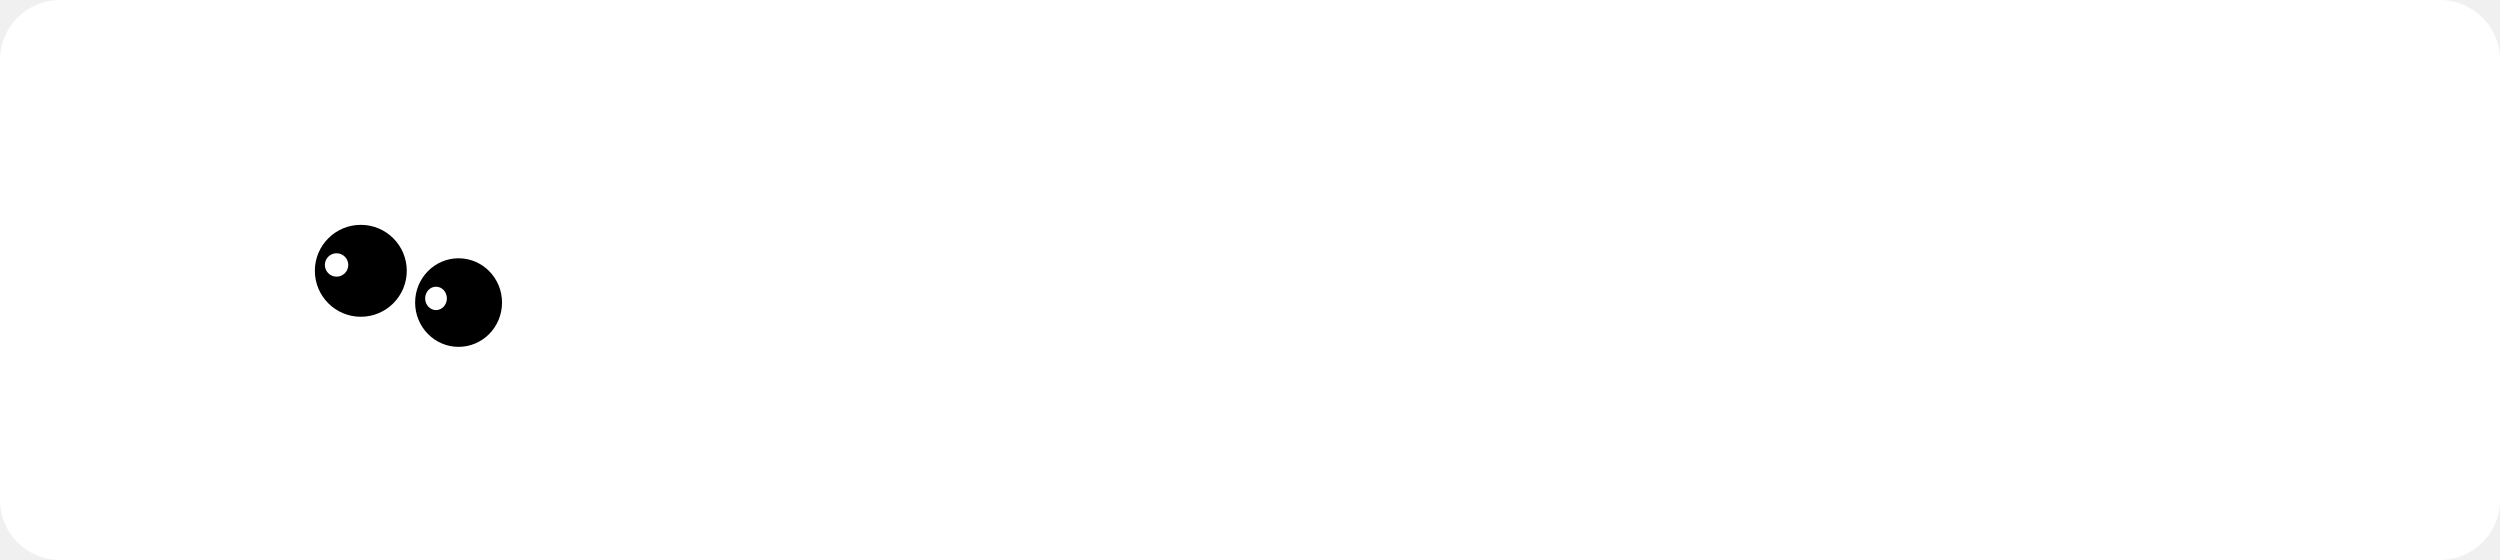
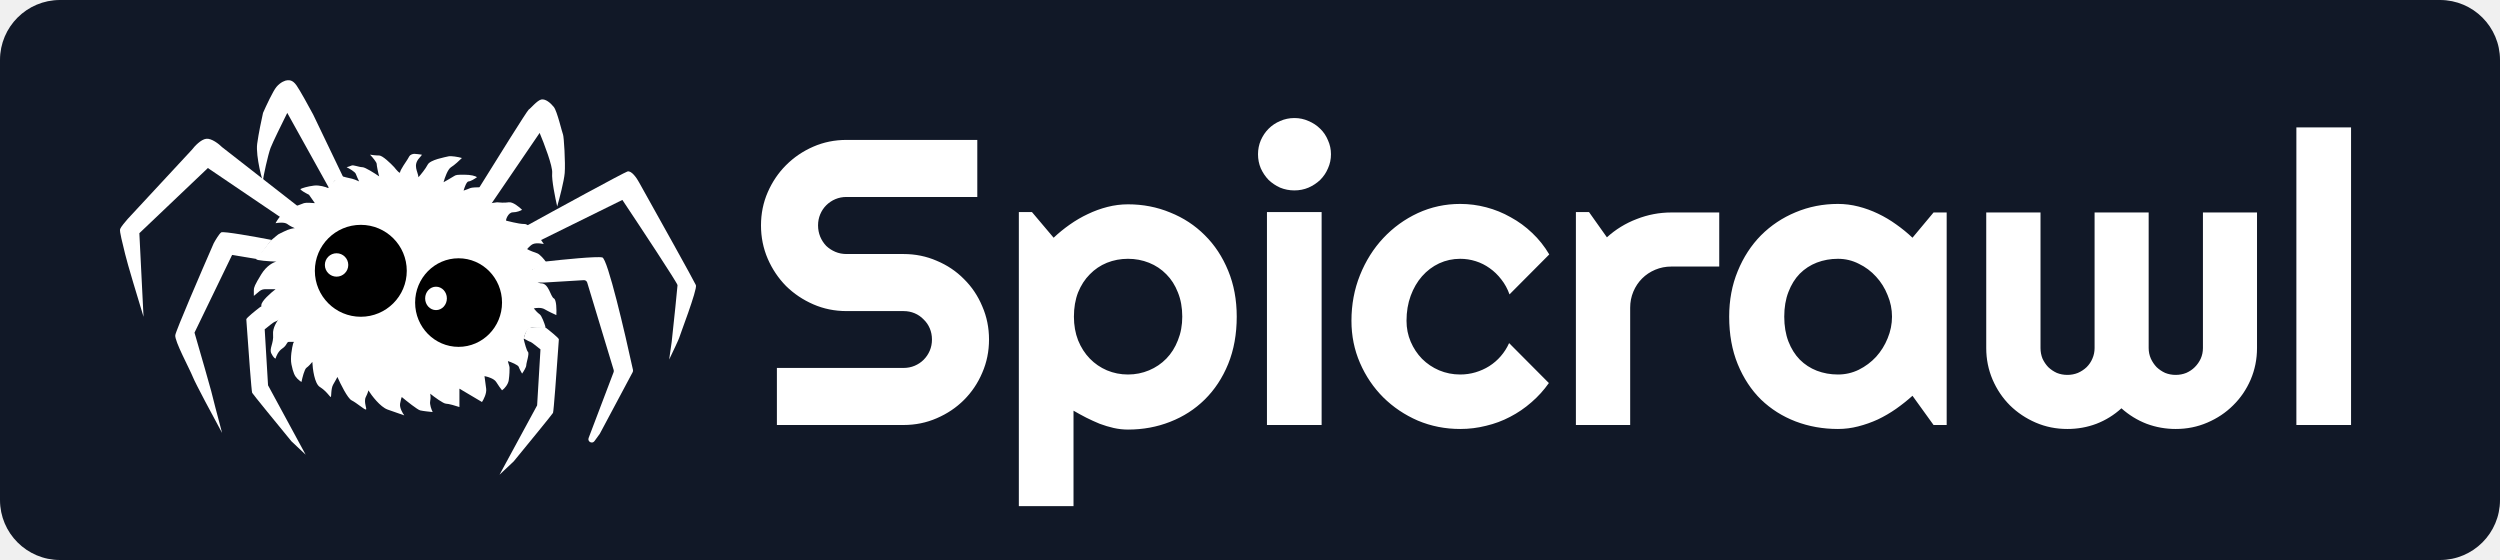
<svg xmlns="http://www.w3.org/2000/svg" viewBox="0 0 500 112" fill="none">
-   <rect width="500" height="112" rx="12" fill="#ffffff" />
+   <rect width="500" height="112" rx="12" fill="#111827" />
  <path d="M46.422 50.986L51.436 51.821L54.277 47.977C51.101 47.364 44.65 46.206 44.249 46.473C43.848 46.74 43.079 48.033 42.745 48.646C40.238 54.384 35.19 66.094 35.056 67.031C34.889 68.2 37.898 73.716 38.566 75.387C39.101 76.724 42.689 83.41 44.416 86.585C43.692 83.855 42.243 78.362 42.243 78.228C42.243 78.095 40.015 70.373 38.901 66.529L46.422 50.986Z" fill="white" />
  <path d="M41.575 33.606L56.617 43.801L59.626 41.294L44.416 29.428C43.804 28.815 42.311 27.623 41.241 27.756C40.171 27.89 38.901 29.261 38.4 29.929L25.53 43.801C25.085 44.303 24.16 45.406 24.026 45.807C23.859 46.308 24.528 48.648 25.029 50.821C25.43 52.559 27.647 59.902 28.706 63.356L27.87 46.643L41.575 33.606Z" fill="white" />
  <path d="M57.453 22.577L65.81 37.619C66.2 37.396 66.679 36.549 66.812 36.282C66.946 36.014 68.205 35.725 68.651 35.446L62.634 22.911C61.798 21.351 59.96 17.998 59.291 17.062C58.456 15.892 57.787 16.059 57.453 16.059C57.119 16.059 56.116 16.393 55.28 17.396C54.612 18.198 53.219 21.184 52.606 22.577C52.328 23.803 51.704 26.756 51.436 28.761C51.102 31.268 52.606 36.784 52.606 36.115C52.606 35.447 53.609 30.934 54.11 29.597C54.511 28.527 56.506 24.471 57.453 22.577Z" fill="white" />
  <path d="M107.928 26.586L97.9 41.294C97.231 40.959 96.028 39.555 95.894 39.287C95.761 39.02 95.727 37.95 95.894 37.449C99.07 32.323 105.488 22.039 105.755 21.905C106.089 21.738 107.427 20.068 108.262 19.9C109.098 19.733 110.101 20.569 110.769 21.405C111.438 22.24 112.441 26.586 112.608 26.92C112.775 27.254 113.109 32.603 112.942 34.608C112.808 36.213 111.883 39.734 111.438 41.294C111.048 39.622 110.301 35.945 110.435 34.608C110.569 33.271 108.819 28.703 107.928 26.586Z" fill="white" />
  <path d="M116.761 56.032L108.931 56.502H107.26C106.805 56.502 106.48 55.296 106.324 54.421C106.277 54.163 106.4 53.906 106.622 53.767L108.803 52.404C108.887 52.351 108.98 52.318 109.078 52.307C112.53 51.914 119.409 51.225 120.463 51.488C121.522 51.753 124.959 66.443 126.596 73.984C126.63 74.138 126.606 74.295 126.532 74.435L119.962 86.754L118.89 88.227C118.431 88.858 117.447 88.326 117.724 87.597L122.722 74.431C122.775 74.293 122.78 74.142 122.737 74L117.441 56.506C117.351 56.21 117.07 56.014 116.761 56.032Z" fill="white" />
  <path d="M124.474 39.986L107.593 48.313L104.752 45.471C110.992 42.017 124.674 34.571 125.477 34.303C126.279 34.036 127.371 35.64 127.816 36.476C131.493 43.05 138.914 56.365 139.182 57.033C139.516 57.869 135.839 67.396 135.839 67.563C135.839 67.697 134.502 70.516 133.833 71.908L134.335 68.398C134.725 64.777 135.505 57.434 135.505 57.033C135.505 56.632 128.151 45.501 124.474 39.986Z" fill="white" />
  <path d="M105.922 65.53C105.387 65.53 104.919 66.979 104.752 67.703C105.142 67.926 105.956 68.372 106.089 68.372C106.223 68.372 107.482 69.374 108.095 69.876L107.426 81.074L99.905 94.946L102.747 92.272C105.309 89.152 110.468 82.846 110.602 82.578C110.736 82.311 111.326 74.221 111.605 70.21C111.66 69.542 111.772 68.138 111.772 67.87C111.772 67.603 109.878 66.088 108.931 65.363C108.151 65.419 106.457 65.53 105.922 65.53Z" fill="white" />
  <path d="M55.112 61.519C55.647 61.519 56.115 62.967 56.282 63.691C55.892 63.914 55.079 64.36 54.945 64.36C54.811 64.36 53.552 65.363 52.939 65.864L53.608 77.062L61.129 90.934L58.288 88.26C55.725 85.14 50.566 78.834 50.432 78.566C50.299 78.299 49.708 70.21 49.429 66.198C49.374 65.53 49.262 64.126 49.262 63.859C49.262 63.591 51.157 62.076 52.104 61.352C52.884 61.407 54.577 61.519 55.112 61.519Z" fill="white" />
  <path d="M58.29 72.883C58.022 71.546 58.401 69.54 58.624 68.705L58.791 68.371H57.788C57.287 68.371 57.454 69.039 56.451 69.708C55.649 70.243 55.225 71.268 55.114 71.713C55.003 71.713 54.679 71.513 54.278 70.711C53.777 69.708 54.78 68.705 54.613 66.867C54.495 65.572 55.406 64.181 56.043 63.449C55.77 63.651 55.265 63.858 54.446 63.858C53.242 63.858 51.938 65.418 51.437 66.198C51.381 65.864 51.303 64.894 51.437 63.691C51.604 62.187 52.273 62.02 52.273 61.017C52.273 60.215 54.167 58.566 55.114 57.841H52.941C52.407 57.841 51.938 58.176 51.771 58.343L50.769 59.178V58.008C50.769 57.507 50.936 57.006 52.273 54.833C53.342 53.095 54.724 52.437 55.281 52.326C53.889 52.27 51.136 52.092 51.27 51.825C51.404 51.557 53.22 49.262 54.111 48.148C54.167 48.092 54.446 47.847 55.114 47.312C55.95 46.643 55.448 46.978 56.785 46.309C57.855 45.774 58.68 45.641 58.958 45.641C58.68 45.529 57.989 45.206 57.454 44.805C56.919 44.404 55.671 44.526 55.114 44.638C55.281 44.303 55.783 43.468 56.451 42.799C57.12 42.131 58.735 41.407 59.46 41.128C59.738 41.017 60.396 40.76 60.797 40.627C61.198 40.493 62.412 40.571 62.969 40.627L61.8 38.955C61.131 38.621 59.861 37.919 60.128 37.785C60.462 37.618 61.465 37.284 62.802 37.117C63.872 36.983 65.142 37.395 65.644 37.618C66.089 37.005 67.148 35.713 67.816 35.445C68.652 35.111 68.819 35.445 69.822 35.612C70.624 35.746 71.493 36.114 71.828 36.281C71.66 35.947 71.293 35.178 71.159 34.777C71.025 34.376 69.878 33.718 69.321 33.44C69.543 33.384 70.056 33.239 70.323 33.105C70.658 32.938 71.828 33.44 72.496 33.44C73.031 33.44 74.947 34.665 75.839 35.278C75.616 34.554 75.337 33.105 75.337 32.771C75.338 32.472 74.502 31.434 74 30.933C74.335 30.988 75.17 31.1 75.839 31.1C76.507 31.1 78.123 32.66 78.847 33.44C79.237 33.941 80.017 34.844 80.017 34.443C80.017 34.041 81.354 32.103 81.354 32.103C81.354 32.103 81.688 31.601 81.856 31.266C82.005 30.967 82.524 30.766 82.858 30.766C83.126 30.766 83.973 30.877 84.363 30.933C84.363 31.044 84.181 31.241 83.861 31.601C82.524 33.105 83.583 34.275 83.694 35.445C84.14 34.944 85.131 33.741 85.533 32.938C86.034 31.936 89.042 31.434 89.711 31.266C90.178 31.149 91.661 31.378 92.385 31.601C91.939 32.046 90.881 33.038 90.212 33.439C89.544 33.84 88.931 35.612 88.708 36.447C89.21 36.169 90.313 35.545 90.714 35.278C91.215 34.944 91.382 34.944 92.883 34.944H92.886C94.119 34.944 95.059 35.166 95.394 35.445C95.004 35.724 94.123 36.281 93.722 36.281C93.321 36.281 92.886 37.506 92.719 38.119C93.054 38.008 93.789 37.751 94.056 37.618C94.324 37.484 95.505 37.45 96.062 37.45V38.788C96.062 39.456 97.51 40.292 98.235 40.626L99.405 40.459C99.85 40.514 100.942 40.592 101.745 40.459C102.547 40.325 103.862 41.406 104.419 41.963C104.14 42.13 103.382 42.464 102.58 42.464C101.577 42.464 101.076 44.136 101.243 44.136C101.41 44.136 103.583 44.804 104.92 44.804C105.99 44.804 107.929 47.478 108.764 48.815C108.764 48.815 107.367 48.471 106.591 48.815C106.041 49.059 105.421 49.818 105.421 49.818C105.867 50.097 106.926 50.487 107.427 50.654C107.935 50.822 108.876 51.879 109.266 52.492L106.424 53.996C106.536 54.888 107.059 56.67 108.263 56.67C109.767 56.67 110.101 59.345 110.77 59.679C111.305 59.946 111.327 62.019 111.271 63.022C110.77 62.799 109.6 62.253 108.931 61.852C108.263 61.451 107.204 61.574 106.759 61.685C106.981 61.964 107.527 62.588 107.929 62.855C108.33 63.123 108.876 64.638 109.098 65.362C108.764 65.474 107.795 65.663 106.591 65.529C105.388 65.395 104.864 67.033 104.753 67.869C104.92 68.593 105.321 70.109 105.589 70.376C105.923 70.71 105.254 72.549 105.254 73.05C105.254 73.451 104.697 74.332 104.419 74.722C104.252 74.443 103.884 73.785 103.75 73.384C103.616 72.983 102.246 72.437 101.577 72.215C101.633 72.605 101.912 73.218 101.912 73.552C101.912 74.053 101.912 74.889 101.745 76.059C101.629 76.864 100.909 77.73 100.407 78.064C100.185 77.786 99.639 77.061 99.237 76.393C98.836 75.724 97.51 75.334 96.898 75.223C96.953 75.669 97.098 76.794 97.232 77.73C97.366 78.666 96.731 79.903 96.396 80.404L91.884 77.73V79.736V81.407C91.215 81.184 89.744 80.738 89.21 80.738C88.675 80.738 86.87 79.401 86.034 78.733C86.09 78.956 86.168 79.568 86.034 80.237C85.9 80.905 86.312 81.964 86.535 82.41C85.922 82.354 84.563 82.209 84.028 82.075C83.493 81.942 81.354 80.237 80.351 79.401C80.296 79.513 80.151 79.936 80.017 80.738C79.883 81.541 80.519 82.632 80.853 83.078C80.351 82.911 78.981 82.443 77.51 81.908C76.039 81.373 74.335 79.123 73.666 78.064C73.666 78.176 73.566 78.599 73.165 79.401C72.663 80.404 73.499 81.908 73.165 81.908C72.83 81.908 71.326 80.571 70.323 80.07C69.521 79.669 68.095 76.783 67.482 75.39C67.371 75.613 67.047 76.226 66.646 76.894C66.145 77.73 66.312 79.401 66.145 79.401C65.978 79.401 65.309 78.231 63.972 77.396C62.903 76.727 62.524 73.774 62.468 72.382C62.245 72.66 61.699 73.284 61.298 73.552C60.897 73.819 60.462 75.557 60.295 76.393C60.184 76.337 59.861 76.125 59.46 75.724C58.958 75.223 58.624 74.554 58.29 72.883Z" fill="white" />
  <circle cx="72.162" cy="54.161" r="9.192" fill="black" />
  <ellipse cx="91.715" cy="60.514" rx="8.691" ry="8.858" fill="black" />
  <circle cx="67.314" cy="52.992" r="2.34" fill="white" />
  <ellipse cx="87.203" cy="59.68" rx="2.173" ry="2.34" fill="white" />
  <path d="M152.198 45.08C152.198 42.72 152.649 40.507 153.55 38.44C154.451 36.372 155.671 34.569 157.208 33.032C158.772 31.468 160.588 30.235 162.656 29.334C164.723 28.433 166.937 27.982 169.296 27.982H195.459V39.394H169.296C168.5 39.394 167.758 39.539 167.069 39.831C166.38 40.123 165.77 40.534 165.24 41.064C164.736 41.567 164.339 42.164 164.047 42.853C163.756 43.542 163.61 44.284 163.61 45.08C163.61 45.875 163.756 46.63 164.047 47.346C164.339 48.035 164.736 48.645 165.24 49.175C165.77 49.679 166.38 50.076 167.069 50.368C167.758 50.659 168.5 50.805 169.296 50.805H180.707C183.066 50.805 185.28 51.256 187.347 52.157C189.441 53.032 191.257 54.251 192.795 55.815C194.359 57.353 195.578 59.168 196.453 61.263C197.354 63.33 197.805 65.543 197.805 67.903C197.805 70.262 197.354 72.475 196.453 74.543C195.578 76.61 194.359 78.426 192.795 79.99C191.257 81.528 189.441 82.747 187.347 83.648C185.28 84.549 183.066 85 180.707 85H155.379V73.588H180.707C181.502 73.588 182.245 73.443 182.934 73.151C183.623 72.859 184.219 72.462 184.723 71.958C185.253 71.428 185.664 70.819 185.956 70.129C186.247 69.44 186.393 68.698 186.393 67.903C186.393 67.107 186.247 66.365 185.956 65.676C185.664 64.987 185.253 64.39 184.723 63.887C184.219 63.357 183.623 62.946 182.934 62.654C182.245 62.362 181.502 62.217 180.707 62.217H169.296C166.937 62.217 164.723 61.766 162.656 60.865C160.588 59.964 158.772 58.744 157.208 57.207C155.671 55.643 154.451 53.827 153.55 51.76C152.649 49.665 152.198 47.439 152.198 45.08ZM214.703 101.223H203.769V42.416H206.393L210.727 47.545C211.708 46.617 212.781 45.742 213.948 44.921C215.114 44.099 216.32 43.396 217.566 42.813C218.838 42.203 220.15 41.726 221.502 41.382C222.854 41.037 224.219 40.865 225.598 40.865C228.593 40.865 231.403 41.408 234.027 42.495C236.678 43.555 238.984 45.066 240.946 47.028C242.934 48.989 244.498 51.362 245.637 54.145C246.777 56.902 247.347 59.964 247.347 63.33C247.347 66.829 246.777 69.984 245.637 72.793C244.498 75.577 242.934 77.949 240.946 79.91C238.984 81.846 236.678 83.33 234.027 84.364C231.403 85.398 228.593 85.915 225.598 85.915C224.643 85.915 223.689 85.808 222.735 85.596C221.807 85.384 220.879 85.106 219.952 84.761C219.05 84.39 218.149 83.98 217.248 83.529C216.373 83.078 215.525 82.614 214.703 82.137V101.223ZM236.453 63.33C236.453 61.528 236.161 59.911 235.578 58.479C235.021 57.048 234.252 55.842 233.272 54.861C232.291 53.854 231.138 53.085 229.812 52.555C228.487 52.025 227.082 51.76 225.598 51.76C224.113 51.76 222.708 52.025 221.383 52.555C220.084 53.085 218.944 53.854 217.964 54.861C216.983 55.842 216.201 57.048 215.618 58.479C215.061 59.911 214.783 61.528 214.783 63.33C214.783 65.053 215.061 66.63 215.618 68.062C216.201 69.493 216.983 70.712 217.964 71.72C218.944 72.727 220.084 73.509 221.383 74.066C222.708 74.622 224.113 74.901 225.598 74.901C227.082 74.901 228.487 74.622 229.812 74.066C231.138 73.509 232.291 72.727 233.272 71.72C234.252 70.712 235.021 69.493 235.578 68.062C236.161 66.63 236.453 65.053 236.453 63.33ZM266.194 30.845C266.194 31.852 265.995 32.793 265.598 33.668C265.227 34.543 264.71 35.312 264.047 35.974C263.384 36.61 262.602 37.127 261.701 37.525C260.826 37.896 259.885 38.082 258.878 38.082C257.871 38.082 256.916 37.896 256.015 37.525C255.14 37.127 254.372 36.61 253.709 35.974C253.073 35.312 252.556 34.543 252.158 33.668C251.787 32.793 251.602 31.852 251.602 30.845C251.602 29.864 251.787 28.936 252.158 28.062C252.556 27.16 253.073 26.392 253.709 25.756C254.372 25.093 255.14 24.576 256.015 24.205C256.916 23.807 257.871 23.608 258.878 23.608C259.885 23.608 260.826 23.807 261.701 24.205C262.602 24.576 263.384 25.093 264.047 25.756C264.71 26.392 265.227 27.16 265.598 28.062C265.995 28.936 266.194 29.864 266.194 30.845ZM264.325 85H253.391V42.416H264.325V85ZM309.852 50.885L301.9 58.877C301.502 57.764 300.959 56.769 300.27 55.895C299.58 54.993 298.798 54.238 297.924 53.628C297.075 53.019 296.148 52.555 295.14 52.237C294.133 51.919 293.099 51.76 292.039 51.76C290.555 51.76 289.15 52.064 287.824 52.674C286.525 53.284 285.386 54.145 284.405 55.258C283.451 56.345 282.695 57.644 282.138 59.155C281.582 60.666 281.303 62.336 281.303 64.165C281.303 65.65 281.582 67.041 282.138 68.34C282.695 69.639 283.451 70.779 284.405 71.76C285.386 72.74 286.525 73.509 287.824 74.066C289.15 74.622 290.555 74.901 292.039 74.901C293.099 74.901 294.12 74.755 295.101 74.463C296.081 74.172 296.996 73.761 297.844 73.231C298.719 72.674 299.488 72.011 300.15 71.243C300.839 70.447 301.396 69.573 301.82 68.618L309.773 76.61C308.765 78.042 307.599 79.327 306.274 80.467C304.975 81.607 303.557 82.575 302.019 83.37C300.508 84.165 298.904 84.761 297.208 85.159C295.538 85.583 293.815 85.795 292.039 85.795C289.044 85.795 286.221 85.239 283.57 84.125C280.946 82.985 278.639 81.435 276.651 79.473C274.69 77.512 273.139 75.219 271.999 72.594C270.859 69.97 270.29 67.16 270.29 64.165C270.29 60.905 270.859 57.856 271.999 55.02C273.139 52.184 274.69 49.718 276.651 47.624C278.639 45.504 280.946 43.834 283.57 42.614C286.221 41.395 289.044 40.785 292.039 40.785C293.815 40.785 295.551 41.011 297.248 41.461C298.971 41.912 300.601 42.575 302.138 43.449C303.702 44.298 305.134 45.345 306.433 46.59C307.758 47.836 308.898 49.268 309.852 50.885ZM326.035 85H315.18V42.416H317.804L321.383 47.465C323.132 45.875 325.12 44.656 327.347 43.807C329.574 42.932 331.88 42.495 334.266 42.495H343.848V53.31H334.266C333.126 53.31 332.052 53.522 331.045 53.946C330.038 54.37 329.163 54.954 328.421 55.696C327.678 56.438 327.095 57.313 326.671 58.32C326.247 59.327 326.035 60.401 326.035 61.541V85ZM389.335 85H386.711L382.496 79.155C381.462 80.083 380.362 80.958 379.196 81.779C378.056 82.575 376.85 83.277 375.578 83.887C374.305 84.47 372.993 84.934 371.641 85.278C370.316 85.623 368.964 85.795 367.586 85.795C364.59 85.795 361.767 85.292 359.116 84.284C356.492 83.277 354.186 81.819 352.198 79.91C350.236 77.975 348.686 75.616 347.546 72.833C346.406 70.05 345.836 66.882 345.836 63.33C345.836 60.017 346.406 56.981 347.546 54.225C348.686 51.441 350.236 49.056 352.198 47.068C354.186 45.08 356.492 43.542 359.116 42.455C361.767 41.342 364.59 40.785 367.586 40.785C368.964 40.785 370.329 40.958 371.681 41.302C373.033 41.647 374.345 42.124 375.617 42.734C376.89 43.343 378.096 44.059 379.236 44.881C380.402 45.703 381.489 46.59 382.496 47.545L386.711 42.495H389.335V85ZM378.401 63.33C378.401 61.846 378.109 60.414 377.526 59.036C376.969 57.631 376.201 56.398 375.22 55.338C374.239 54.251 373.086 53.39 371.761 52.754C370.462 52.091 369.07 51.76 367.586 51.76C366.101 51.76 364.696 52.011 363.371 52.515C362.072 53.019 360.932 53.761 359.951 54.742C358.997 55.722 358.242 56.942 357.685 58.4C357.128 59.831 356.85 61.474 356.85 63.33C356.85 65.186 357.128 66.842 357.685 68.3C358.242 69.732 358.997 70.938 359.951 71.918C360.932 72.899 362.072 73.641 363.371 74.145C364.696 74.649 366.101 74.901 367.586 74.901C369.07 74.901 370.462 74.582 371.761 73.946C373.086 73.284 374.239 72.422 375.22 71.362C376.201 70.275 376.969 69.042 377.526 67.664C378.109 66.259 378.401 64.814 378.401 63.33ZM451.402 69.612C451.402 71.839 450.978 73.946 450.13 75.934C449.282 77.896 448.116 79.606 446.631 81.064C445.173 82.522 443.45 83.675 441.462 84.523C439.501 85.371 437.393 85.795 435.14 85.795C433.126 85.795 431.19 85.451 429.335 84.761C427.479 84.046 425.796 83.012 424.285 81.66C422.801 83.012 421.131 84.046 419.275 84.761C417.446 85.451 415.511 85.795 413.47 85.795C411.217 85.795 409.11 85.371 407.148 84.523C405.187 83.675 403.464 82.522 401.979 81.064C400.521 79.606 399.368 77.896 398.52 75.934C397.672 73.946 397.248 71.839 397.248 69.612V42.495H408.102V69.612C408.102 70.355 408.235 71.057 408.5 71.72C408.792 72.356 409.176 72.926 409.653 73.429C410.157 73.907 410.727 74.291 411.363 74.582C412.025 74.848 412.728 74.98 413.47 74.98C414.212 74.98 414.915 74.848 415.577 74.582C416.24 74.291 416.823 73.907 417.327 73.429C417.831 72.926 418.215 72.356 418.48 71.72C418.772 71.057 418.917 70.355 418.917 69.612V42.495H429.733V69.612C429.733 70.355 429.878 71.057 430.17 71.72C430.461 72.356 430.846 72.926 431.323 73.429C431.827 73.907 432.397 74.291 433.033 74.582C433.695 74.848 434.398 74.98 435.14 74.98C435.882 74.98 436.585 74.848 437.247 74.582C437.91 74.291 438.48 73.907 438.957 73.429C439.461 72.926 439.858 72.356 440.15 71.72C440.442 71.057 440.587 70.355 440.587 69.612V42.495H451.402V69.612ZM470.21 85H459.275V25.477H470.21V85Z" fill="white" />
</svg>
